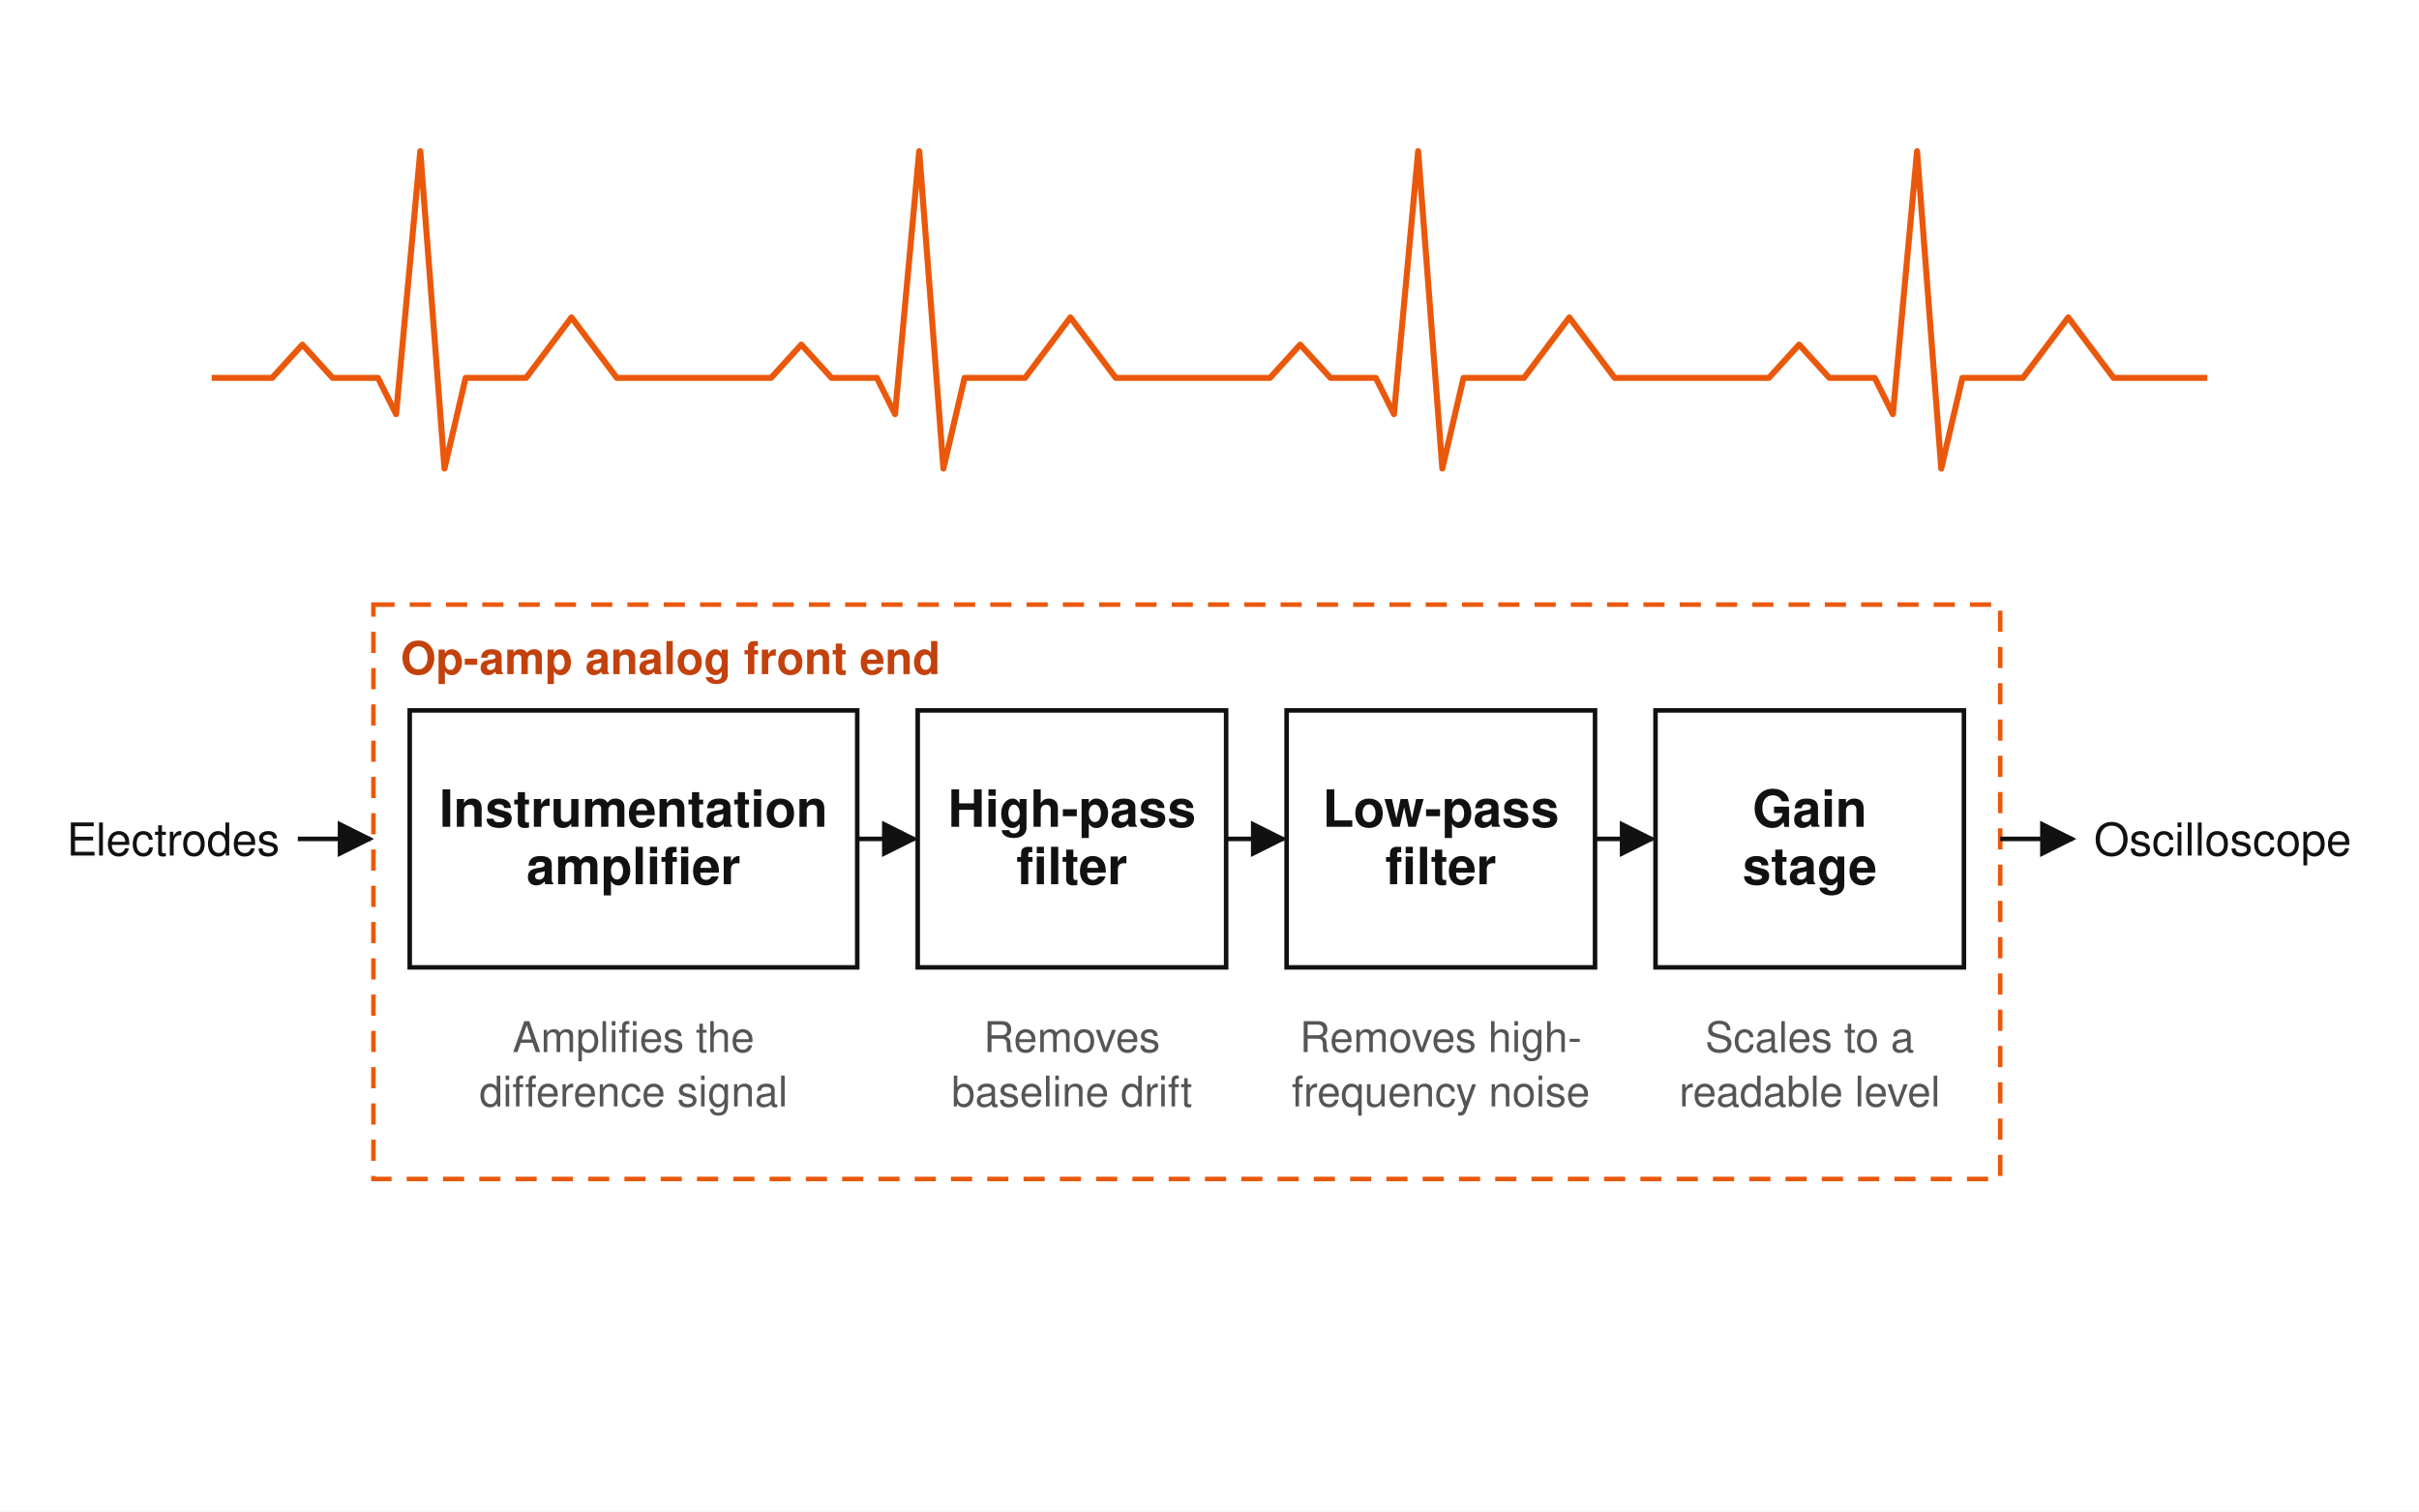
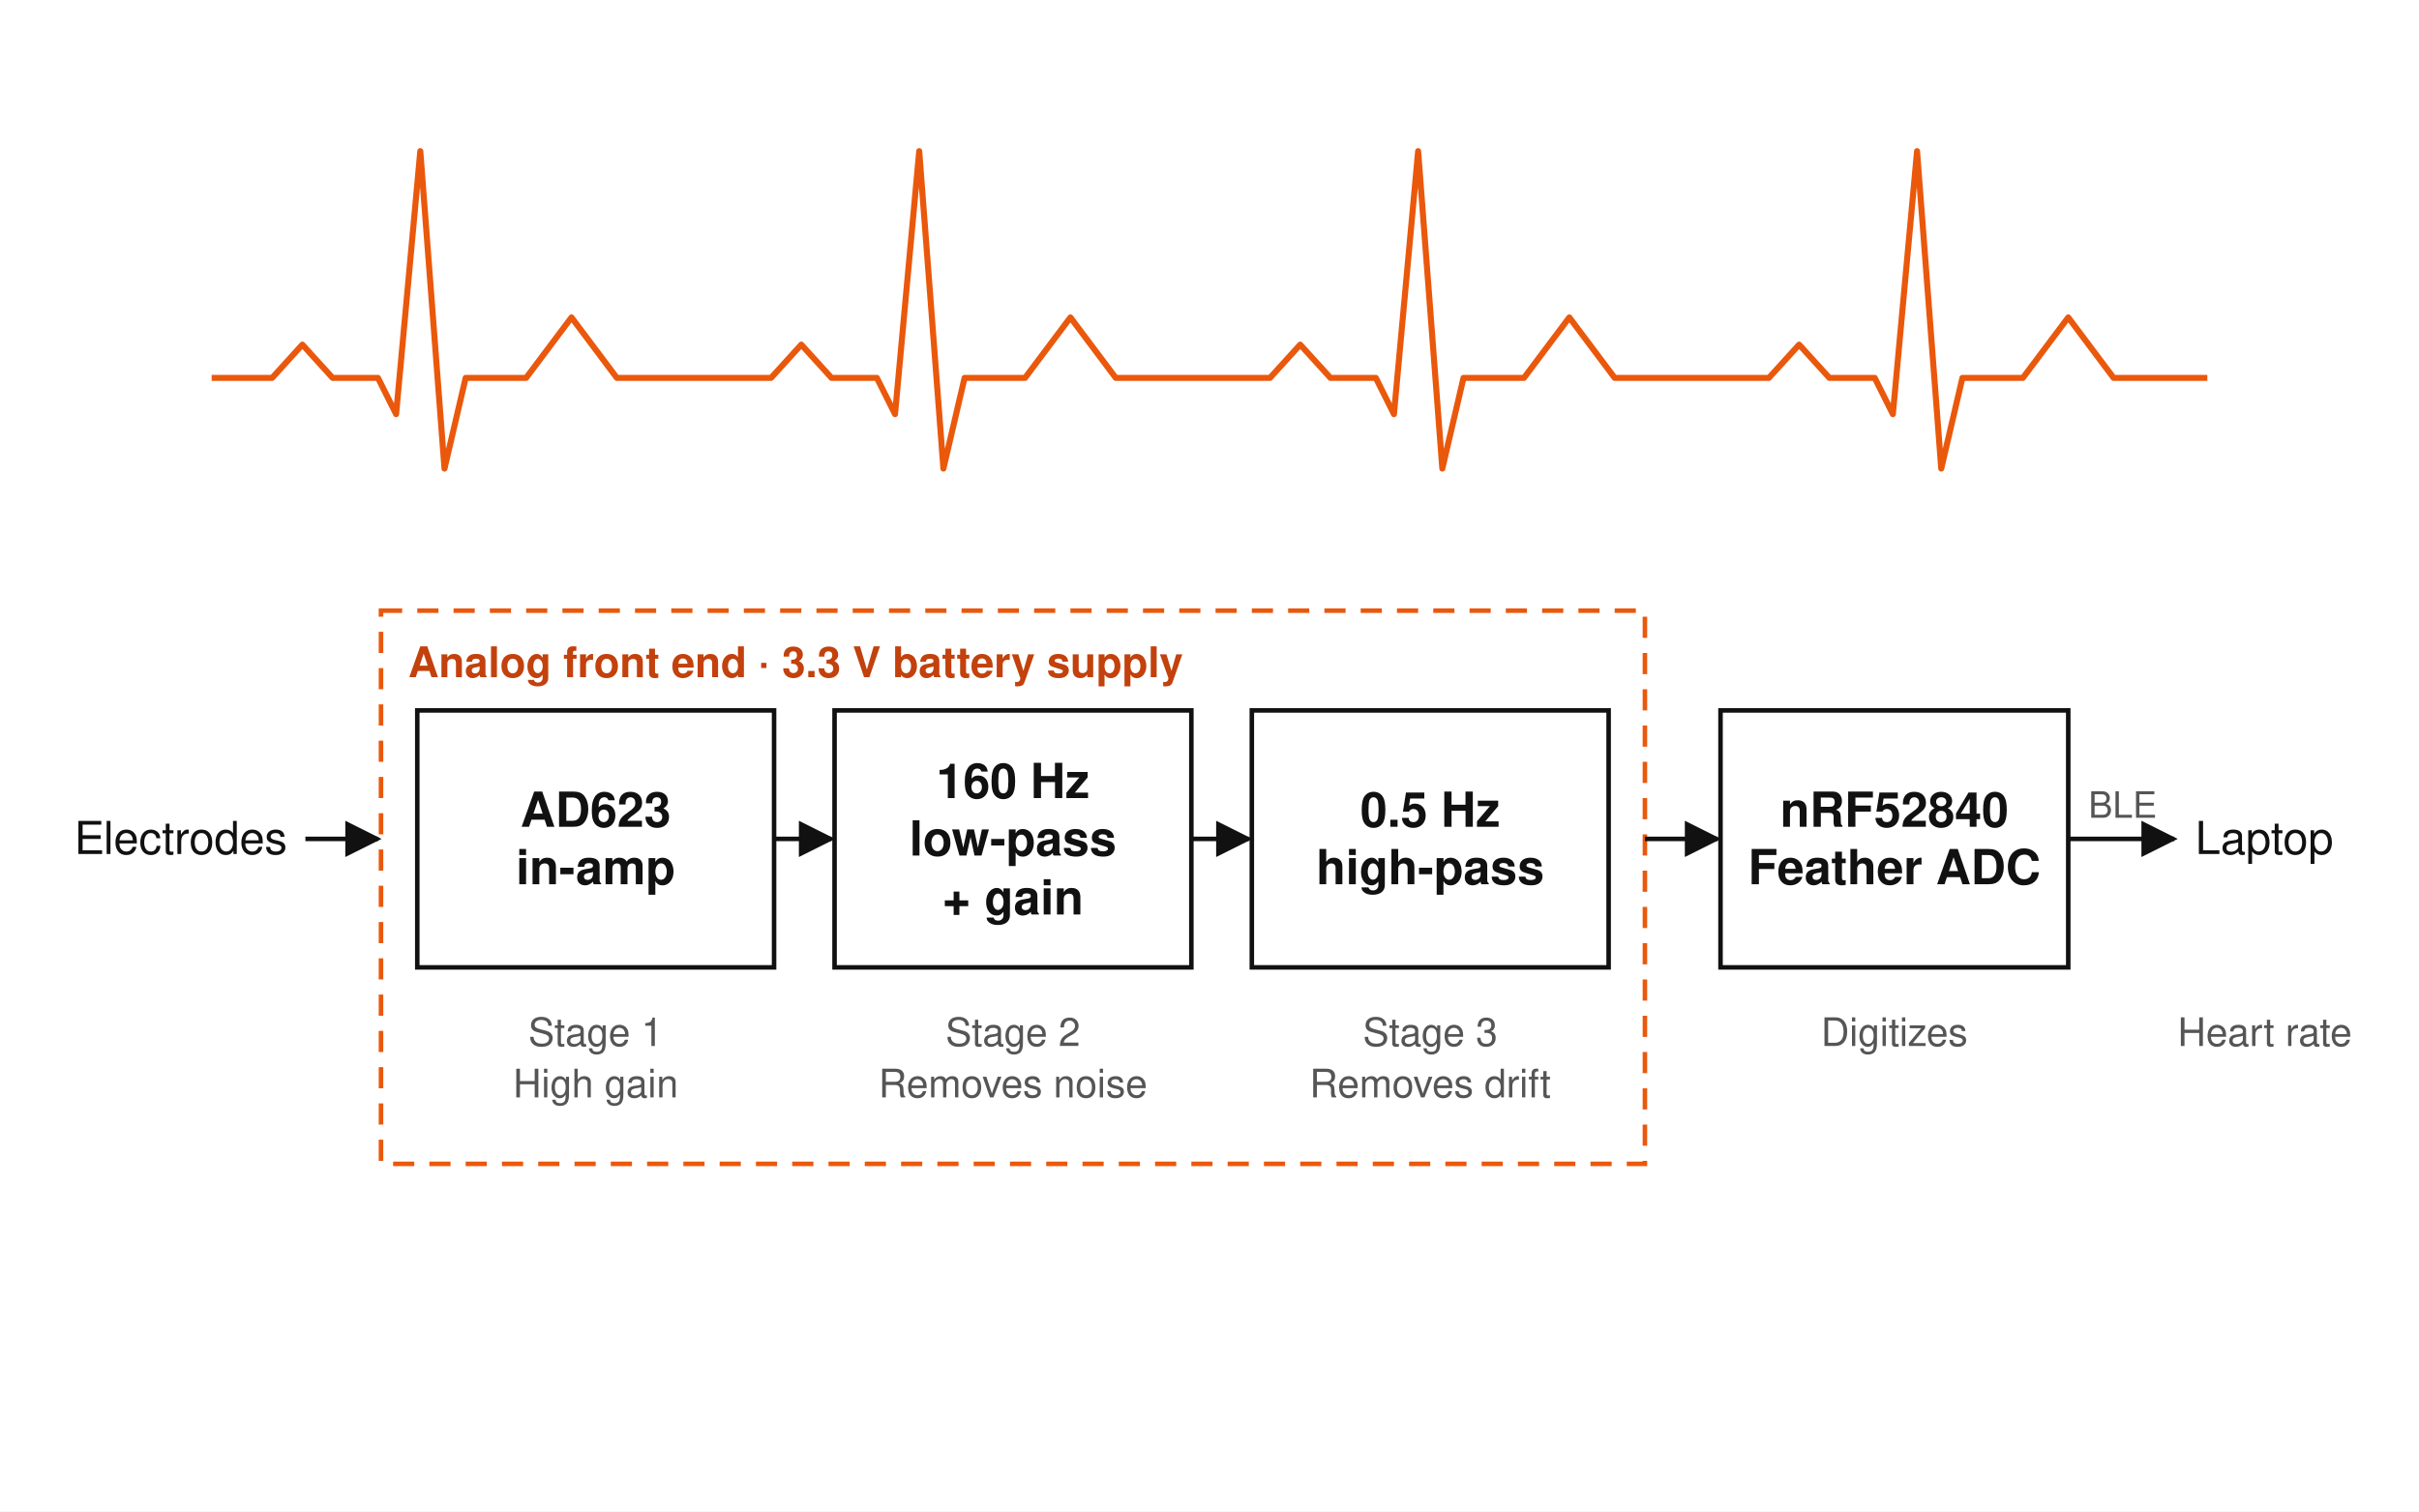
<svg xmlns="http://www.w3.org/2000/svg" width="1600" height="1000" viewBox="0 0 1600 1000">
  <rect width="100%" height="100%" fill="#ffffff" />
-   <style>.blk{fill:#fff;stroke:#111;stroke-width:3}.t{font:600 34px Helvetica,Arial,sans-serif;fill:#111}.cap{font:28px Helvetica,Arial,sans-serif;fill:#555}.ar{stroke:#111;stroke-width:3;fill:none}.reg{fill:none;stroke:#ea580c;stroke-width:3;stroke-dasharray:14 10}.rl{font:600 30px Helvetica,Arial,sans-serif;fill:#c2410c}.mono{font:30px Menlo,Consolas,monospace;fill:#111}</style>
+   <style>.blk{fill:#fff;stroke:#111;stroke-width:3}.t{font:600 32px Helvetica,Arial,sans-serif;fill:#111}.end{font:30px Helvetica,Arial,sans-serif;fill:#111}.small{font:24px Helvetica,Arial,sans-serif;fill:#555}.cap{font:26px Helvetica,Arial,sans-serif;fill:#555}.ar{stroke:#111;stroke-width:3;fill:none}.reg{fill:none;stroke:#ea580c;stroke-width:3;stroke-dasharray:14 10}.rl{font:600 28px Helvetica,Arial,sans-serif;fill:#c2410c}.mono{font:30px Menlo,Consolas,monospace;fill:#111}</style>
  <defs>
    <marker id="a" viewBox="0 0 10 10" refX="9" refY="5" markerWidth="8" markerHeight="8" orient="auto">
      <path d="M0 0L10 5L0 10z" fill="#111" />
    </marker>
  </defs>
  <path d="M140 250 L180 250 L200 228 L220 250 L250 250 L262 274 L278 100 L294 310 L308 250 L348 250 L378 210 L408 250 L470 250 L510 250 L530 228 L550 250 L580 250 L592 274 L608 100 L624 310 L638 250 L678 250 L708 210 L738 250 L800 250 L840 250 L860 228 L880 250 L910 250 L922 274 L938 100 L954 310 L968 250 L1008 250 L1038 210 L1068 250 L1130 250 L1170 250 L1190 228 L1210 250 L1240 250 L1252 274 L1268 100 L1284 310 L1298 250 L1338 250 L1368 210 L1398 250 L1460 250" fill="none" stroke="#ea580c" stroke-width="4" stroke-linejoin="round" />
-   <text class="t" x="185.0" y="566.0" text-anchor="end" style="font:30px Helvetica,Arial,sans-serif">Electrodes</text>
-   <line class="ar" x1="197.0" y1="555.0" x2="245.0" y2="555.0" marker-end="url(#a)" />
-   <rect class="blk" x="271.0" y="470" width="296" height="170" />
-   <text class="t" x="419.0" y="547" text-anchor="middle">Instrumentation</text>
-   <text class="t" x="419.0" y="585" text-anchor="middle">amplifier</text>
-   <text class="cap" x="419.0" y="696" text-anchor="middle">Amplifies the</text>
-   <text class="cap" x="419.0" y="732" text-anchor="middle">difference signal</text>
-   <line class="ar" x1="567.0" y1="555.0" x2="605.0" y2="555.0" marker-end="url(#a)" />
-   <rect class="blk" x="607.0" y="470" width="204" height="170" />
-   <text class="t" x="709.0" y="547" text-anchor="middle">High-pass</text>
-   <text class="t" x="709.0" y="585" text-anchor="middle">filter</text>
-   <text class="cap" x="709.0" y="696" text-anchor="middle">Removes</text>
-   <text class="cap" x="709.0" y="732" text-anchor="middle">baseline drift</text>
-   <line class="ar" x1="811.0" y1="555.0" x2="849.0" y2="555.0" marker-end="url(#a)" />
-   <rect class="blk" x="851.0" y="470" width="204" height="170" />
-   <text class="t" x="953.0" y="547" text-anchor="middle">Low-pass</text>
-   <text class="t" x="953.0" y="585" text-anchor="middle">filter</text>
-   <text class="cap" x="953.0" y="696" text-anchor="middle">Removes high-</text>
-   <text class="cap" x="953.0" y="732" text-anchor="middle">frequency noise</text>
-   <line class="ar" x1="1055.0" y1="555.0" x2="1093.0" y2="555.0" marker-end="url(#a)" />
-   <rect class="blk" x="1095.0" y="470" width="204" height="170" />
-   <text class="t" x="1197.0" y="547" text-anchor="middle">Gain</text>
-   <text class="t" x="1197.0" y="585" text-anchor="middle">stage</text>
-   <text class="cap" x="1197.0" y="696" text-anchor="middle">Scales to a</text>
-   <text class="cap" x="1197.0" y="732" text-anchor="middle">readable level</text>
-   <rect class="reg" x="247.0" y="400" width="1076.0" height="380" />
-   <text class="rl" x="265.0" y="446">Op-amp analog front end</text>
-   <line class="ar" x1="1323.0" y1="555.0" x2="1371.0" y2="555.0" marker-end="url(#a)" />
-   <text class="t" x="1385.0" y="566.0" style="font:30px Helvetica,Arial,sans-serif">Oscilloscope</text>
+   <text class="end" x="190" y="565.0" text-anchor="end">Electrodes</text>
+   <line class="ar" x1="202" y1="555.0" x2="250" y2="555.0" marker-end="url(#a)" />
+   <rect class="blk" x="276" y="470" width="236" height="170" />
+   <text class="t" x="394.0" y="547" text-anchor="middle">AD623</text>
+   <text class="t" x="394.0" y="585" text-anchor="middle">in-amp</text>
+   <text class="cap" x="394.0" y="692" text-anchor="middle">Stage 1</text>
+   <text class="cap" x="394.0" y="726" text-anchor="middle">High gain</text>
+   <line class="ar" x1="512" y1="555.0" x2="550" y2="555.0" marker-end="url(#a)" />
+   <rect class="blk" x="552" y="470" width="236" height="170" />
+   <text class="t" x="670.0" y="528" text-anchor="middle">160 Hz</text>
+   <text class="t" x="670.0" y="566" text-anchor="middle">low-pass</text>
+   <text class="t" x="670.0" y="605" text-anchor="middle">+ gain</text>
+   <text class="cap" x="670.0" y="692" text-anchor="middle">Stage 2</text>
+   <text class="cap" x="670.0" y="726" text-anchor="middle">Removes noise</text>
+   <line class="ar" x1="788" y1="555.0" x2="826" y2="555.0" marker-end="url(#a)" />
+   <rect class="blk" x="828" y="470" width="236" height="170" />
+   <text class="t" x="946.0" y="547" text-anchor="middle">0.5 Hz</text>
+   <text class="t" x="946.0" y="585" text-anchor="middle">high-pass</text>
+   <text class="cap" x="946.0" y="692" text-anchor="middle">Stage 3</text>
+   <text class="cap" x="946.0" y="726" text-anchor="middle">Removes drift</text>
+   <rect class="reg" x="252" y="404" width="836" height="366" />
+   <text class="rl" x="270" y="448">Analog front end · 3.3 V battery supply</text>
+   <line class="ar" x1="1088" y1="555.0" x2="1136" y2="555.0" marker-end="url(#a)" />
+   <rect class="blk" x="1138" y="470" width="230" height="170" />
+   <text class="t" x="1253.0" y="547" text-anchor="middle">nRF52840</text>
+   <text class="t" x="1253.0" y="585" text-anchor="middle">Feather ADC</text>
+   <text class="cap" x="1253" y="692" text-anchor="middle">Digitizes</text>
+   <text class="small" x="1404" y="541.0" text-anchor="middle">BLE</text>
+   <line class="ar" x1="1368" y1="555.0" x2="1438" y2="555.0" marker-end="url(#a)" />
+   <text class="end" x="1452" y="565.0">Laptop</text>
+   <text class="cap" x="1498" y="692" text-anchor="middle">Heart rate</text>
</svg>
